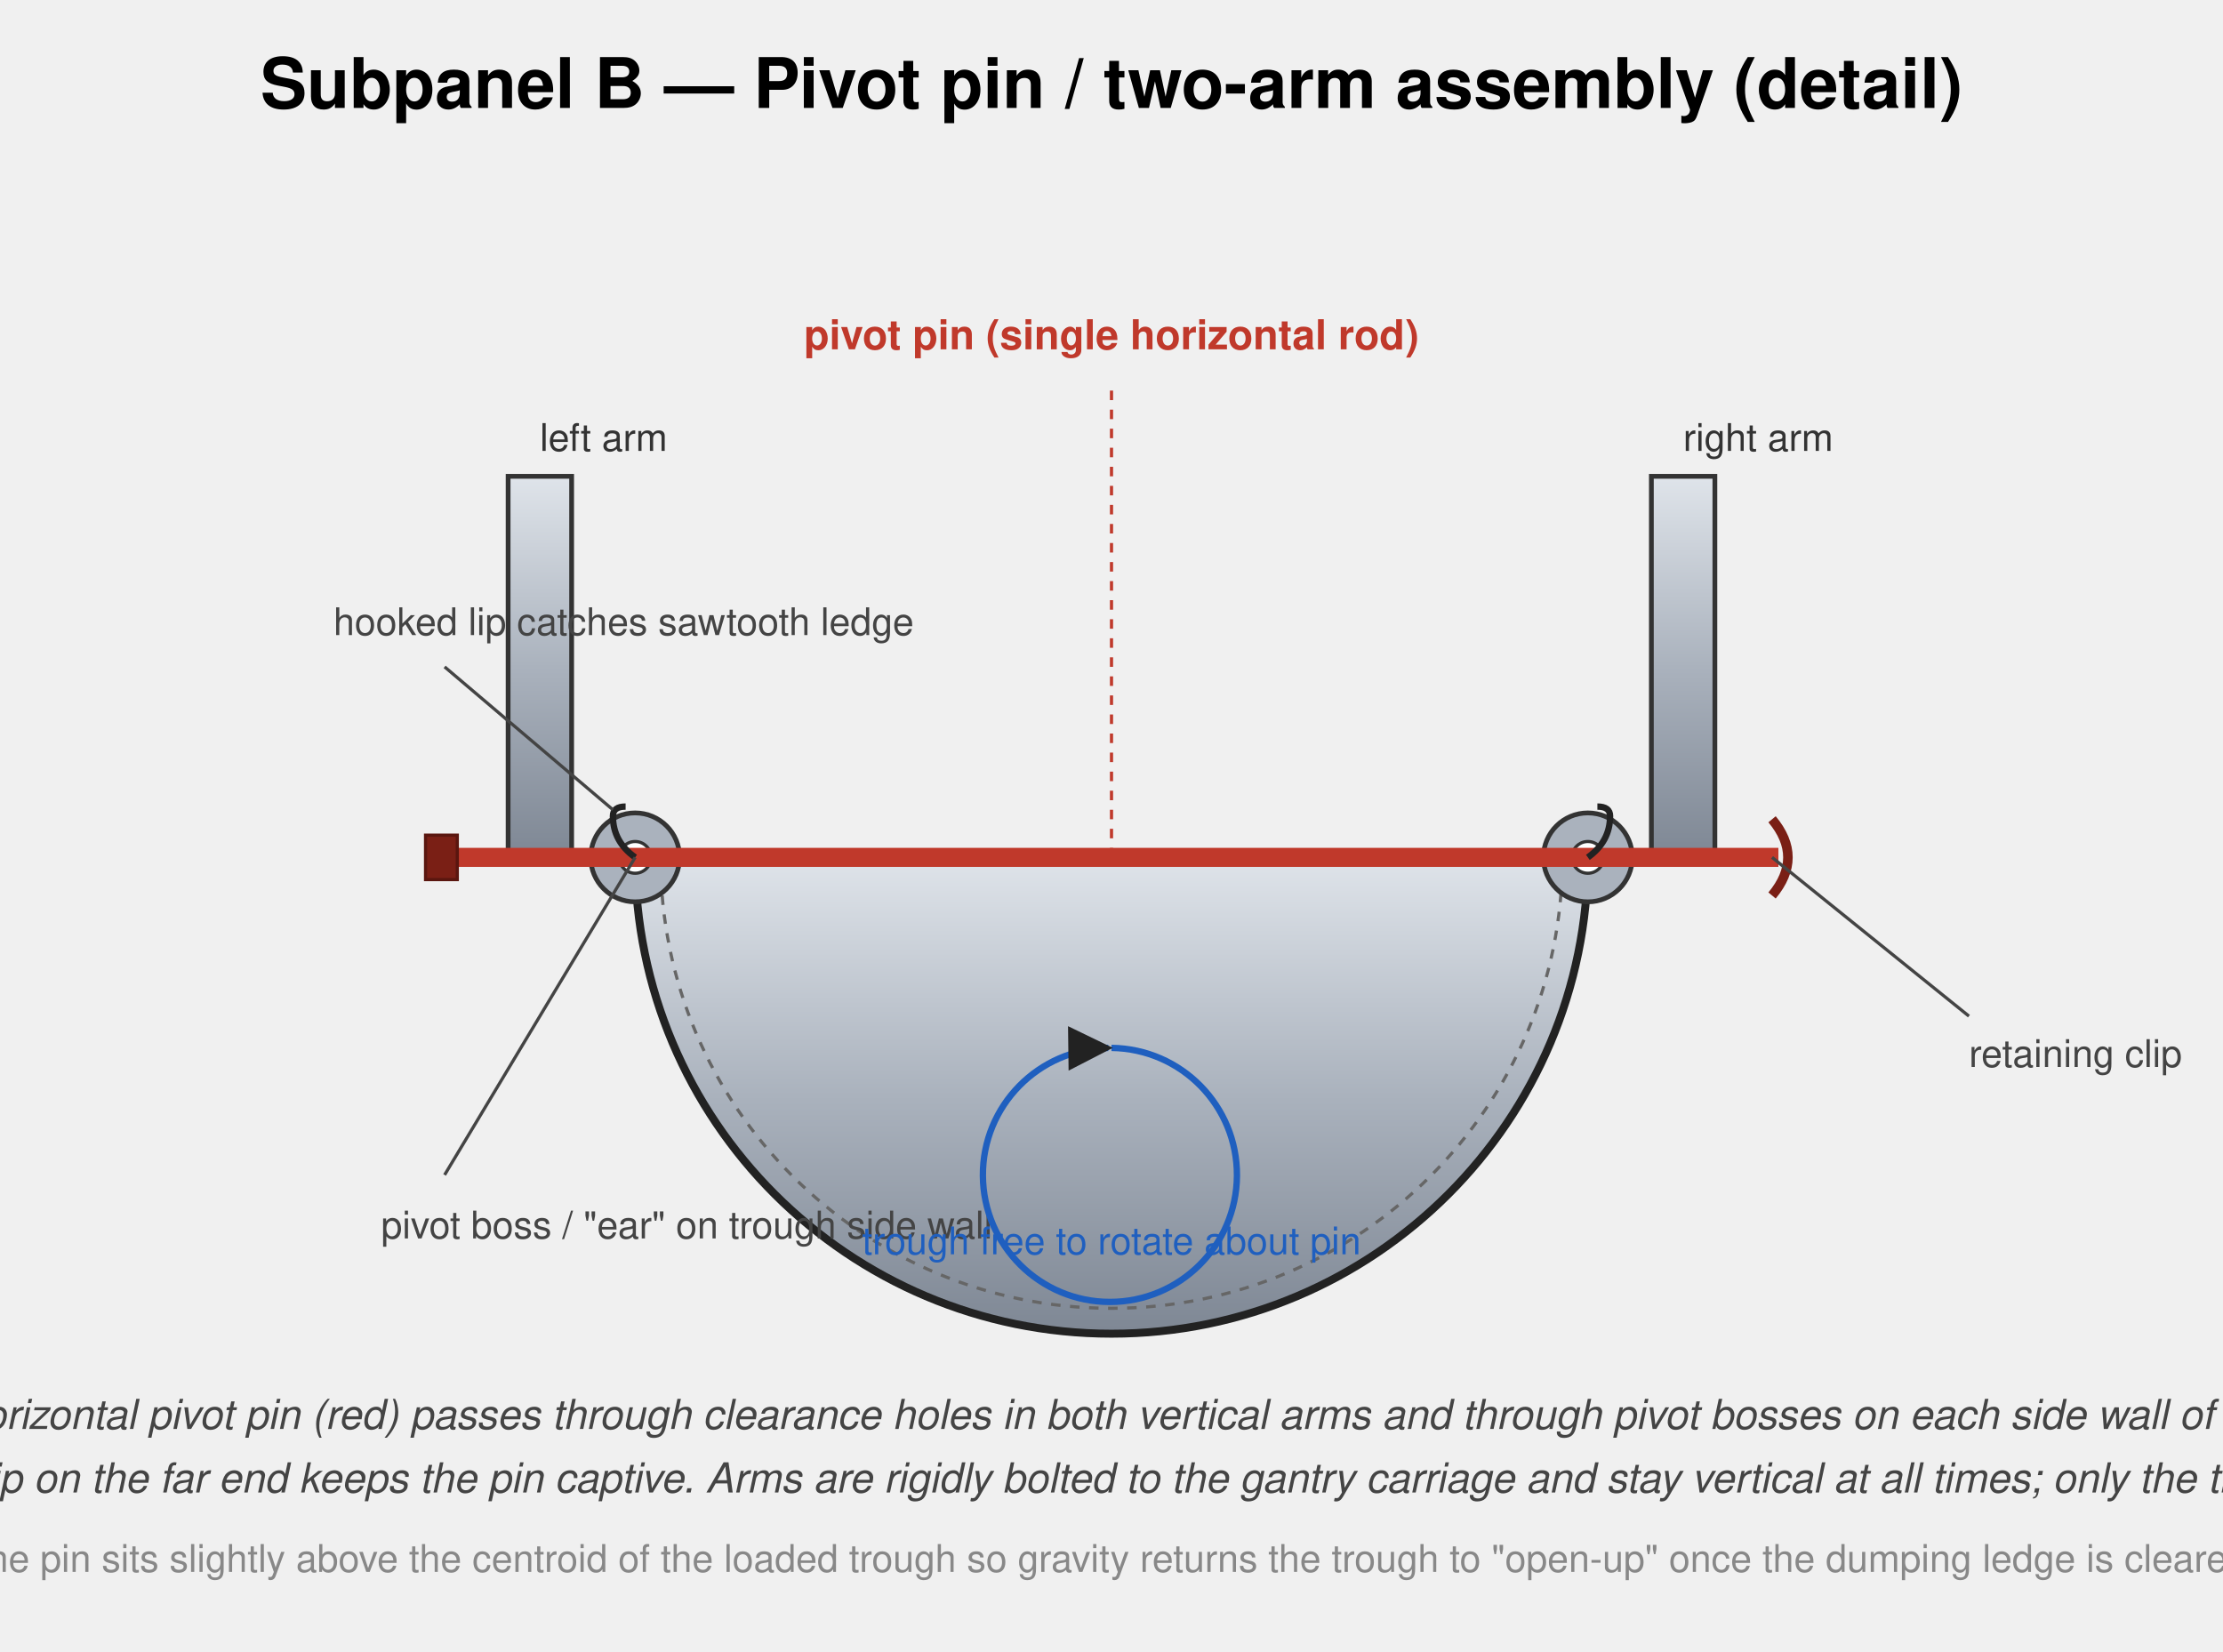
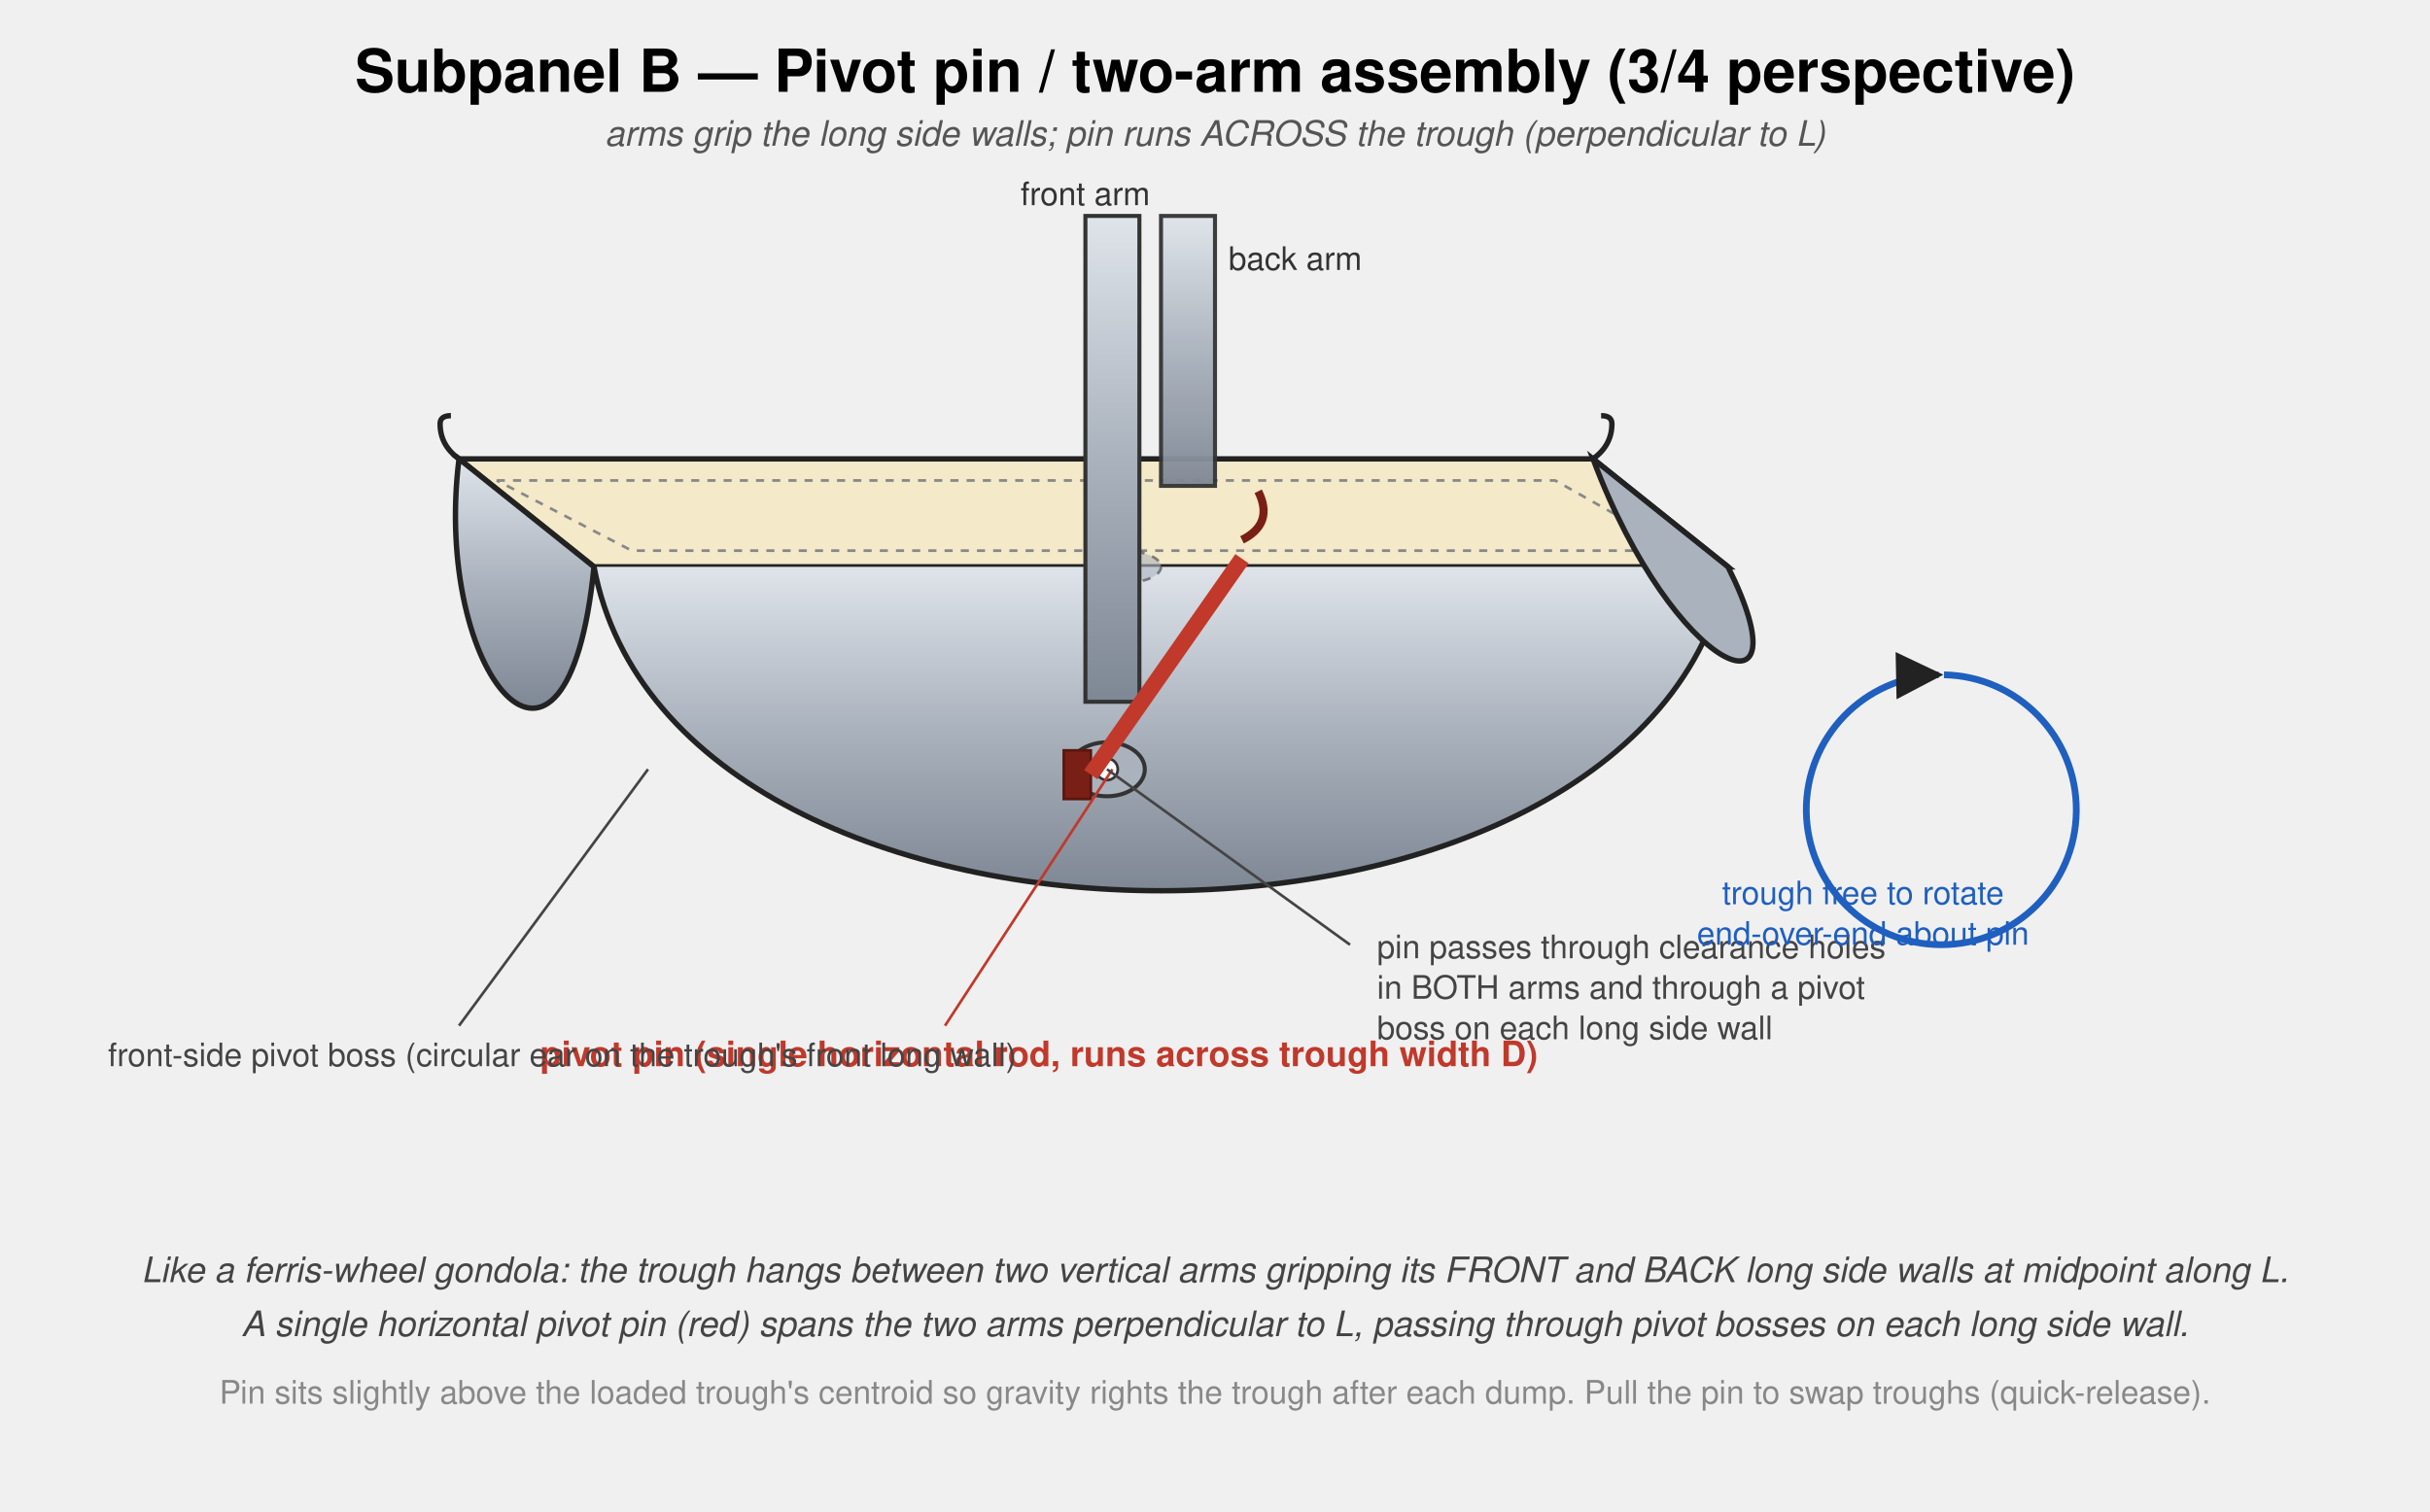
- <svg xmlns="http://www.w3.org/2000/svg" viewBox="0 0 700 520" font-family="Helvetica, Arial, sans-serif">
+ <svg xmlns="http://www.w3.org/2000/svg" viewBox="0 0 900 560" font-family="Helvetica, Arial, sans-serif">
  <defs>
    <linearGradient id="metal" x1="0" y1="0" x2="0" y2="1">
      <stop offset="0" stop-color="#dfe4ea" />
      <stop offset="0.5" stop-color="#aab2bd" />
      <stop offset="1" stop-color="#7e8794" />
    </linearGradient>
    <marker id="arrowK" viewBox="0 0 10 10" refX="9" refY="5" markerWidth="7" markerHeight="7" orient="auto-start-reverse">
      <path d="M0,0 L10,5 L0,10 z" fill="#222" />
    </marker>
  </defs>
-   <text x="350" y="34" text-anchor="middle" font-size="22" font-weight="700">
-     Subpanel B — Pivot pin / two-arm assembly (detail)
+   <text x="450" y="34" text-anchor="middle" font-size="22" font-weight="700">
+     Subpanel B — Pivot pin / two-arm assembly (3/4 perspective)
  </text>
-   <g transform="translate(120,150)">
-     <rect x="40" y="0" width="20" height="120" fill="url(#metal)" stroke="#333" stroke-width="1.5" />
-     <rect x="400" y="0" width="20" height="120" fill="url(#metal)" stroke="#333" stroke-width="1.5" />
-     <text x="50" y="-8" font-size="12" fill="#333">left arm</text>
-     <text x="410" y="-8" font-size="12" fill="#333">right arm</text>
-     <line x1="80" y1="120" x2="380" y2="120" stroke="#222" stroke-width="2.5" />
-     <path d="M80,120 A150,150 0 0 0 380,120" fill="url(#metal)" stroke="#222" stroke-width="2.5" />
-     <path d="M88,120 A142,142 0 0 0 372,120" fill="none" stroke="#666" stroke-width="1" stroke-dasharray="3,3" />
-     <circle cx="80" cy="120" r="14" fill="#aab2bd" stroke="#333" stroke-width="1.5" />
-     <circle cx="380" cy="120" r="14" fill="#aab2bd" stroke="#333" stroke-width="1.5" />
-     <circle cx="80" cy="120" r="5" fill="#fff" stroke="#333" />
-     <circle cx="380" cy="120" r="5" fill="#fff" stroke="#333" />
-     <line x1="20" y1="120" x2="440" y2="120" stroke="#c0392b" stroke-width="6" />
-     <rect x="14" y="113" width="10" height="14" fill="#7a1f15" stroke="#5a160f" />
-     <path d="M438,108 q10,12 0,24" fill="none" stroke="#7a1f15" stroke-width="3" />
-     <path d="M80,120 q-7,-5 -7,-13 q0,-3 4,-3" fill="none" stroke="#222" stroke-width="2" />
-     <path d="M380,120 q7,-5 7,-13 q0,-3 -4,-3" fill="none" stroke="#222" stroke-width="2" />
-     <line x1="230" y1="120" x2="230" y2="-30" stroke="#c0392b" stroke-width="1" stroke-dasharray="3,3" />
-     <text x="230" y="-40" text-anchor="middle" font-size="13" fill="#c0392b" font-weight="600">
-       pivot pin (single horizontal rod)
-     </text>
-     <line x1="80" y1="120" x2="20" y2="220" stroke="#444" stroke-width="1" />
-     <text x="0" y="240" font-size="12" fill="#444">pivot boss / "ear" on trough side wall</text>
-     <line x1="73" y1="105" x2="20" y2="60" stroke="#444" stroke-width="1" />
-     <text x="-15" y="50" font-size="12" fill="#444">hooked lip catches sawtooth ledge</text>
-     <line x1="438" y1="120" x2="500" y2="170" stroke="#444" stroke-width="1" />
-     <text x="500" y="186" font-size="12" fill="#444">retaining clip</text>
-     <path d="M230,180 a40,40 0 1 1 -1,0" fill="none" stroke="#1f5fbf" stroke-width="2" marker-end="url(#arrowK)" />
-     <text x="230" y="245" text-anchor="middle" font-size="12" fill="#1f5fbf">
-       trough free to rotate about pin
-     </text>
+   <text x="450" y="54" text-anchor="middle" font-size="13" fill="#555" font-style="italic">
+     arms grip the long side walls; pin runs ACROSS the trough (perpendicular to L)
+   </text>
+   <g transform="translate(170,170)">
+     <polygon points="0,0 420,0 470,40 50,40" fill="#f4e9c8" stroke="#222" stroke-width="2" />
+     <polygon points="14,8 406,8 452,34 64,34" fill="none" stroke="#888" stroke-width="1" stroke-dasharray="3,3" />
+     <path d="M50,40 C 80,200 440,200 470,40" fill="url(#metal)" stroke="#222" stroke-width="2" />
+     <path d="M0,0 C -10,80 40,140 50,40 Z" fill="url(#metal)" stroke="#222" stroke-width="2" />
+     <path d="M420,0 C 450,80 500,100 470,40 Z" fill="#aab2bd" stroke="#222" stroke-width="2" />
+     <path d="M0,0 q-7,-5 -7,-13 q0,-3 4,-3" fill="none" stroke="#222" stroke-width="2" />
+     <path d="M420,0 q7,-5 7,-13 q0,-3 -4,-3" fill="none" stroke="#222" stroke-width="2" />
+     <ellipse cx="240" cy="115" rx="14" ry="10" fill="#aab2bd" stroke="#333" stroke-width="1.5" />
+     <circle cx="240" cy="115" r="4" fill="#fff" stroke="#333" />
+     <ellipse cx="246" cy="40" rx="14" ry="6" fill="#aab2bd" stroke="#333" stroke-width="1" stroke-dasharray="3,3" opacity="0.6" />
  </g>
-   <text x="350" y="450" text-anchor="middle" font-size="13" fill="#444" font-style="italic">
-     A single horizontal pivot pin (red) passes through clearance holes in both vertical
-     arms and through pivot bosses on each side wall of the trough.
+   <rect x="402" y="80" width="20" height="180" fill="url(#metal)" stroke="#333" stroke-width="1.5" />
+   <text x="378" y="76" font-size="12" fill="#333">front arm</text>
+   <rect x="430" y="80" width="20" height="100" fill="url(#metal)" stroke="#333" stroke-width="1.5" opacity="0.95" />
+   <text x="455" y="100" font-size="12" fill="#333">back arm</text>
+   <rect x="394" y="278" width="10" height="18" fill="#7a1f15" stroke="#5a160f" />
+   <line x1="404" y1="287" x2="460" y2="207" stroke="#c0392b" stroke-width="6" />
+   <path d="M460,200 q12,-6 6,-18" fill="none" stroke="#7a1f15" stroke-width="3" />
+   <line x1="412" y1="285" x2="350" y2="380" stroke="#c0392b" stroke-width="1" />
+   <text x="200" y="395" font-size="13" fill="#c0392b" font-weight="600">
+     pivot pin (single horizontal rod, runs across trough width D)
  </text>
-   <text x="350" y="470" text-anchor="middle" font-size="13" fill="#444" font-style="italic">
-     A retaining clip on the far end keeps the pin captive. Arms are rigidly bolted to the
-     gantry carriage and stay vertical at all times; only the trough rotates.
+   <line x1="410" y1="285" x2="500" y2="350" stroke="#444" stroke-width="1" />
+   <text x="510" y="355" font-size="12" fill="#444">
+     pin passes through clearance holes
  </text>
-   <text x="350" y="495" text-anchor="middle" font-size="12" fill="#888">
-     The pin sits slightly above the centroid of the loaded trough so gravity returns the
-     trough to "open-up" once the dumping ledge is cleared.
+   <text x="510" y="370" font-size="12" fill="#444">
+     in BOTH arms and through a pivot
+   </text>
+   <text x="510" y="385" font-size="12" fill="#444">
+     boss on each long side wall
+   </text>
+   <line x1="240" y1="285" x2="170" y2="380" stroke="#444" stroke-width="1" />
+   <text x="40" y="395" font-size="12" fill="#444">
+     front-side pivot boss (circular ear on the trough's front long wall)
+   </text>
+   <path d="M 720 250 a 50 50 0 1 1 -2 0" fill="none" stroke="#1f5fbf" stroke-width="2.5" marker-end="url(#arrowK)" />
+   <text x="690" y="335" font-size="12" fill="#1f5fbf" text-anchor="middle">
+     trough free to rotate
+   </text>
+   <text x="690" y="350" font-size="12" fill="#1f5fbf" text-anchor="middle">
+     end-over-end about pin
+   </text>
+   <text x="450" y="475" text-anchor="middle" font-size="13" fill="#444" font-style="italic">
+     Like a ferris-wheel gondola: the trough hangs between two vertical arms gripping
+     its FRONT and BACK long side walls at midpoint along L.
+   </text>
+   <text x="450" y="495" text-anchor="middle" font-size="13" fill="#444" font-style="italic">
+     A single horizontal pivot pin (red) spans the two arms perpendicular to L, passing
+     through pivot bosses on each long side wall.
+   </text>
+   <text x="450" y="520" text-anchor="middle" font-size="12" fill="#888">
+     Pin sits slightly above the loaded trough's centroid so gravity rights the trough
+     after each dump. Pull the pin to swap troughs (quick-release).
  </text>
</svg>
